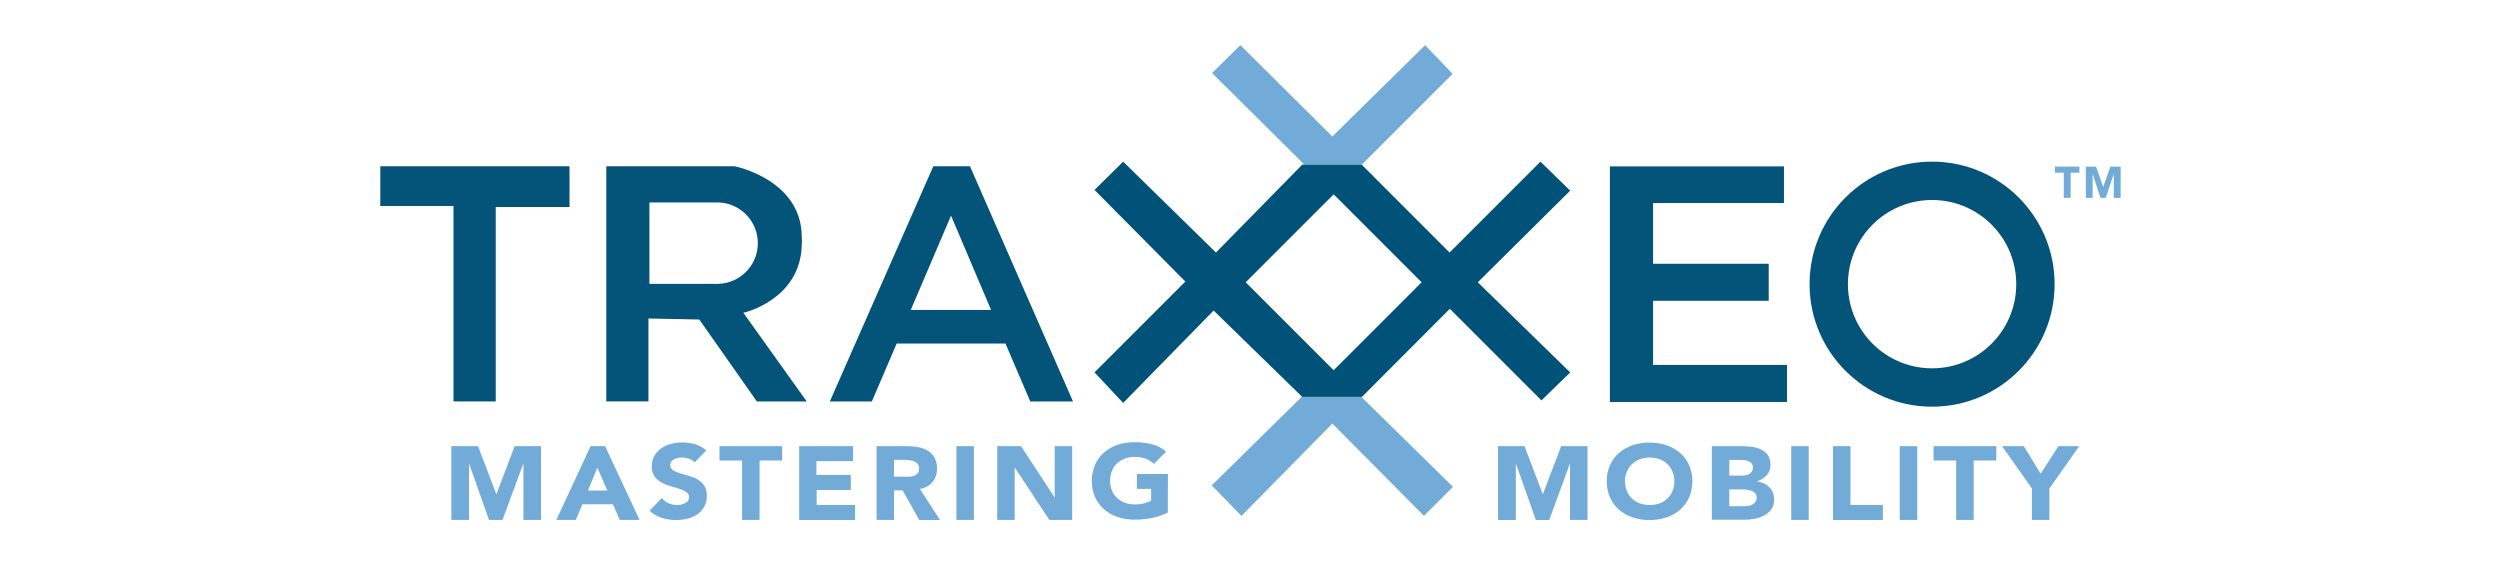
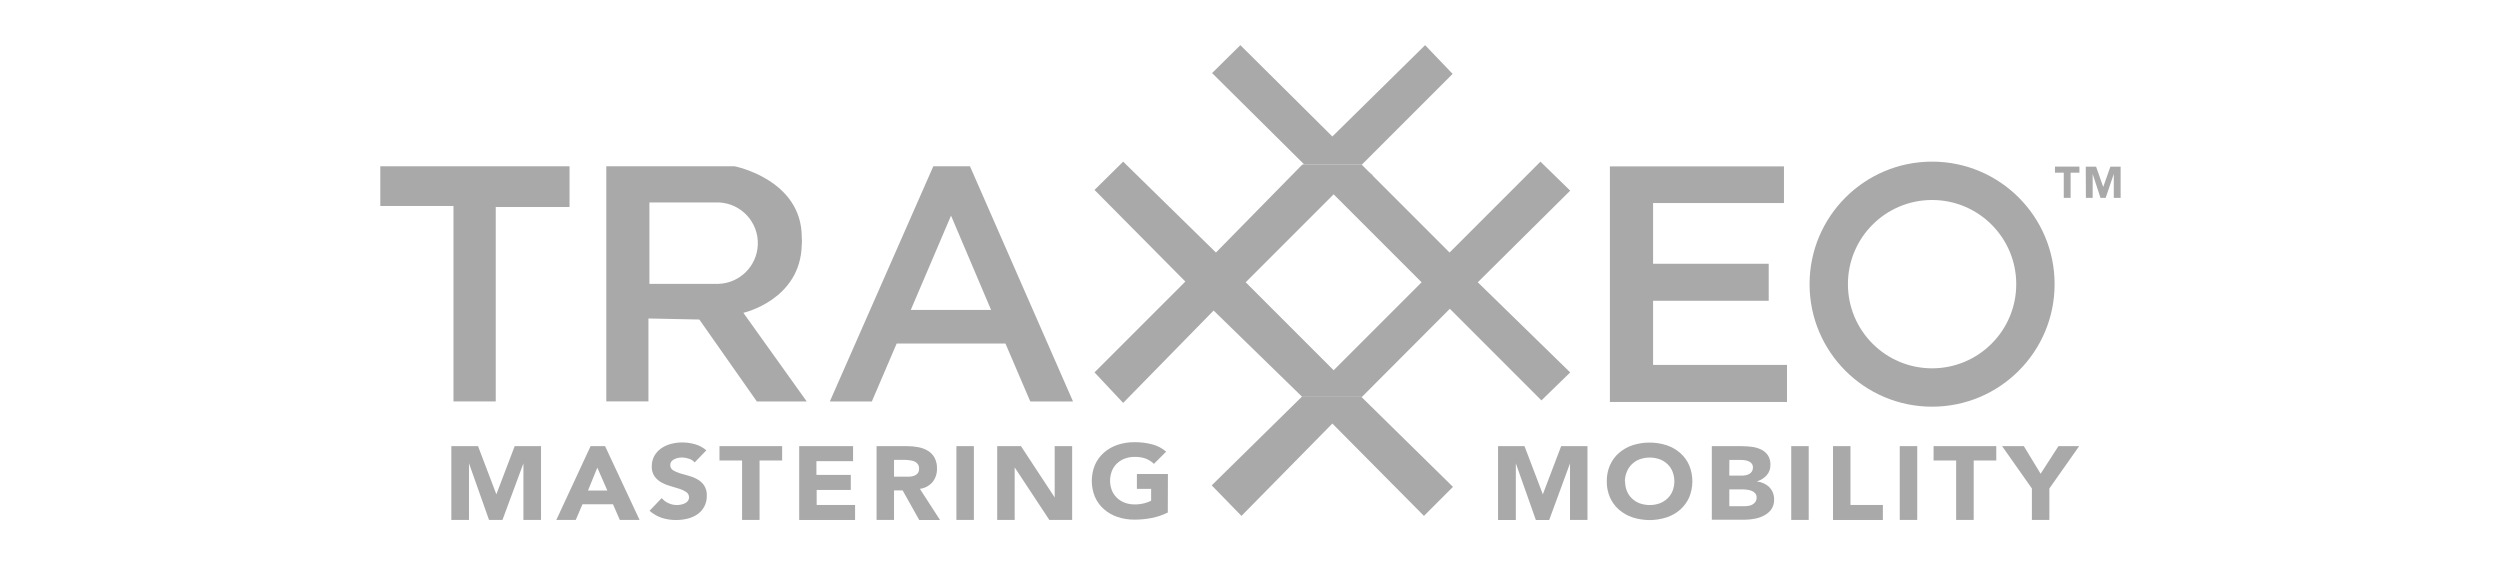
<svg xmlns="http://www.w3.org/2000/svg" enable-background="new 0 0 173 56" height="39" viewBox="0 0 173 56" width="173">
-   <g fill="#73abd8">
+   <g fill="#a9a9a9">
    <path d="m11.615 49.119-1.821-4.789h-2.652v7.332h1.754v-5.626l1.99 5.626h1.336l2.082-5.62v5.62h1.748v-7.332h-2.616z" />
    <path d="m20.979 44.33-3.405 7.332h1.93l.667-1.554h3.035l.673 1.554h1.967l-3.429-7.332zm-.26 4.413.928-2.275.996 2.275z" />
    <path d="m31.586 47.625c-.275-.155-.569-.273-.874-.353l-.874-.25c-.238-.067-.465-.17-.674-.302-.174-.111-.276-.306-.267-.511-.004-.127.035-.25.109-.353.078-.098.178-.177.292-.23.119-.058.246-.1.376-.127.128-.026.258-.042.388-.043.234.004.465.046.686.122.222.066.419.194.571.37l1.159-1.202c-.327-.279-.709-.486-1.123-.606-.421-.118-.856-.178-1.293-.177-.379.001-.756.052-1.123.152-.346.091-.672.242-.965.449-.275.196-.503.451-.667.745-.172.32-.258.678-.249 1.039-.016.35.079.692.273.983.181.25.415.457.686.607.282.155.581.276.892.362.32.091.617.179.892.269.244.074.475.186.686.328.175.114.278.312.273.521.004.121-.033.241-.103.34-.074.099-.169.18-.279.236-.122.065-.253.112-.389.139-.141.033-.286.049-.431.05-.289-.001-.575-.062-.838-.183-.262-.114-.493-.288-.673-.51l-1.213 1.263c.354.311.768.55 1.213.704.466.148.954.221 1.445.213.393.002.784-.048 1.165-.146.346-.087.673-.236.964-.442.277-.198.503-.459.662-.76.168-.329.252-.696.243-1.066.018-.362-.076-.721-.268-1.027-.174-.249-.404-.458-.672-.604z" />
    <path d="m33.785 45.757h2.246v5.905h1.736v-5.905h2.245v-1.427h-6.227z" />
    <path d="m43.441 48.683h3.393v-1.495h-3.417v-1.365h3.642v-1.493h-5.353v7.338h5.553v-1.493h-3.818z" />
    <path d="m54.967 47.887c.293-.378.445-.845.431-1.322.014-.373-.067-.742-.236-1.074-.152-.281-.375-.517-.644-.687-.292-.178-.612-.301-.947-.363-.376-.075-.758-.111-1.142-.11h-3.035v7.332h1.736v-2.933h.856l1.645 2.938h2.069l-2.003-3.095c.495-.061.948-.305 1.27-.686zm-1.488-.856c-.094.11-.216.194-.352.244-.153.052-.312.083-.474.09h-.498-1.025v-1.669h1.147c.161.006.321.021.479.049.149.018.294.059.431.12.123.059.229.146.309.256.087.131.129.285.122.443.011.166-.037.333-.139.467z" />
    <path d="m57.327 44.33h1.736v7.332h-1.736z" />
    <path d="m67.093 49.43-3.35-5.1h-2.362v7.332h1.736v-5.22l3.442 5.22h2.269v-7.332h-1.735z" />
    <path d="m75.261 48.573h1.415v1.184c-.21.101-.43.183-.655.243-.319.085-.648.126-.978.121-.344.005-.686-.055-1.007-.176-.288-.111-.55-.277-.771-.492-.217-.21-.386-.465-.497-.746-.23-.608-.23-1.279 0-1.888.11-.283.28-.539.497-.753.221-.214.483-.381.771-.491.321-.121.664-.181 1.007-.176.378-.011.754.049 1.11.176.299.117.571.293.801.516l1.214-1.213c-.404-.347-.881-.596-1.396-.729-.569-.146-1.154-.217-1.742-.212-.577-.006-1.152.084-1.7.267-.496.166-.953.429-1.347.771-.38.335-.683.749-.887 1.214-.423 1.022-.423 2.171 0 3.192.204.463.507.877.887 1.214.394.343.851.605 1.347.77.548.185 1.123.274 1.7.269.571.001 1.14-.055 1.7-.164.555-.11 1.093-.291 1.602-.541l.012-3.828h-3.083z" />
    <path d="m115.597 49.119-1.821-4.789h-2.629v7.338h1.768v-5.626l1.989 5.626h1.325l2.069-5.626v5.62h1.735v-7.332h-2.615z" />
    <path d="m129.252 45.014c-.394-.344-.851-.605-1.347-.771-1.106-.357-2.298-.357-3.405 0-.495.166-.953.428-1.348.771-.38.335-.683.749-.886 1.214-.216.504-.324 1.047-.314 1.596-.01.549.099 1.093.314 1.597.203.463.506.877.886 1.214.395.343.853.605 1.348.77 1.106.361 2.299.361 3.405 0 .496-.164.953-.427 1.347-.77.38-.337.682-.751.886-1.214.424-1.021.424-2.171 0-3.192-.204-.466-.507-.88-.886-1.215zm-.759 3.757c-.111.281-.28.535-.497.745-.223.215-.483.382-.771.493-.651.233-1.362.233-2.015 0-.288-.111-.549-.278-.771-.493-.217-.21-.387-.464-.497-.745-.116-.302-.175-.623-.17-.947h-.024c.004-.323.07-.642.194-.94.109-.284.28-.54.497-.753.222-.214.482-.382.771-.491.652-.235 1.363-.235 2.015 0 .288.109.549.277.771.491.218.213.387.469.497.753.231.607.231 1.278 0 1.887z" />
    <path d="m138.107 48.414c-.157-.158-.343-.287-.546-.382-.225-.102-.462-.169-.704-.199.378-.105.72-.316.982-.608.251-.282.384-.652.371-1.031.017-.34-.072-.678-.255-.965-.171-.241-.4-.436-.667-.563-.294-.14-.608-.229-.93-.269-.342-.044-.687-.066-1.032-.066h-2.938v7.313h3.229c.354-.001.705-.034 1.051-.104.334-.061.656-.175.953-.339.273-.147.511-.354.69-.607.188-.288.281-.627.268-.972.002-.226-.04-.45-.121-.661-.077-.204-.199-.39-.351-.547zm-3.975-2.712h1.178c.138 0 .276.013.413.036.13.022.257.063.375.121.108.053.203.132.273.231.073.111.109.243.104.377.002.129-.031.257-.098.369-.063.103-.147.188-.249.249-.108.063-.228.108-.353.133-.129.028-.262.042-.395.043h-1.256zm2.604 4.139c-.07.108-.164.2-.273.268-.113.07-.24.12-.37.146-.134.027-.271.042-.407.042h-1.56v-1.668h1.311c.153 0 .305.011.455.03.156.02.309.058.456.114.135.051.256.136.351.244.1.116.147.266.141.418.005.141-.03.284-.104.406z" />
    <path d="m140.279 44.33h1.736v7.332h-1.736z" />
    <path d="m146.166 44.33h-1.735v7.338h4.953v-1.493h-3.218z" />
    <path d="m151.063 44.33h1.736v7.332h-1.736z" />
    <path d="m154.422 45.757h2.244v5.905h1.743v-5.905h2.244v-1.427h-6.231z" />
    <path d="m165.059 47.073-1.668-2.743h-2.161l2.962 4.206v3.126h1.737v-3.126l2.961-4.206h-2.058z" />
  </g>
-   <path d="m166.486 17.159h.874v2.501h.68v-2.501h.874v-.606h-2.428z" fill="#71abd7" />
-   <path d="m171.99 16.559-.709 2.02-.711-2.02h-1.025l.012 3.101h.673v-2.374l.778 2.374h.515l.807-2.38v2.38h.68v-3.101z" fill="#71abd7" />
-   <path d="m7.354 39.888h4.2v-19.318h7.332v-4.048h-18.803v3.945h7.271z" fill="#045379" />
-   <path d="m37.5 39.894h4.958l-6.3-8.812s5.675-1.27 5.803-6.744c.027-.258.027-.518 0-.776 0-5.735-6.677-7.041-6.677-7.041h-12.745v23.366h4.188v-8.241l5.056.103zm-10.676-19.779h6.882c2.234.086 3.975 1.967 3.888 4.202-.082 2.112-1.776 3.807-3.888 3.888h-6.882z" fill="#045379" />
-   <path d="m55.033 16.522-10.281 23.366h4.175l2.465-5.753h10.809l2.464 5.753h4.248l-10.238-23.366zm-2.24 14.275 4-9.371 3.981 9.371z" fill="#045379" />
-   <path d="m126.552 29.887h11.489v-3.679h-11.489v-6.033h13.005v-3.641h-17.296v23.408h17.599v-3.683h-13.308z" fill="#045379" />
-   <path d="m166.449 28.235c0-6.723-5.45-12.174-12.174-12.174-6.725 0-12.174 5.451-12.174 12.174 0 6.724 5.449 12.175 12.174 12.175 6.724 0 12.174-5.451 12.174-12.175zm-12.174 8.363c-4.62 0-8.363-3.743-8.363-8.363 0-4.618 3.743-8.363 8.363-8.363 4.617 0 8.362 3.745 8.362 8.363.001 4.619-3.744 8.363-8.362 8.363z" fill="#045379" />
-   <path d="m97.604 16.367 9.028-9.027-2.731-2.853-9.218 9.074-9.14-9.074-2.811 2.774 9.105 9.03-.064.073h5.829z" fill="#73abd8" />
-   <path d="m98.742 17.427-.41-.334.333.334z" fill="#73abd8" />
-   <path d="m91.685 39.433-.023-.023-8.966 8.818 2.956 3.034 9.031-9.176 9.103 9.176 2.882-2.884-9.103-8.945z" fill="#73abd8" />
-   <path d="m97.565 39.433h.061l8.729-8.751 9.102 9.104 2.859-2.78-9.183-8.958 9.183-9.104-2.956-2.882-9.029 9.03-7.665-7.665-.333-.334-.728-.726-.003-.003h-5.828-.089l-8.569 8.728-9.219-9.03-2.847 2.81 9.025 9.104-9.025 9.024 2.847 3.035 8.988-9.178 8.778 8.554.022.022zm-2.754-20.125 8.74 8.74-8.74 8.74-8.74-8.74z" fill="#005278" />
+   <path d="m166.486 17.159h.874v2.501h.68v-2.501h.874v-.606h-2.428z" fill="#a9a9a9" />
+   <path d="m171.99 16.559-.709 2.02-.711-2.02h-1.025l.012 3.101h.673v-2.374l.778 2.374h.515l.807-2.38v2.38h.68v-3.101z" fill="#a9a9a9" />
+   <path d="m7.354 39.888h4.2v-19.318h7.332v-4.048h-18.803v3.945h7.271z" fill="#a9a9a9" />
+   <path d="m37.5 39.894h4.958l-6.3-8.812s5.675-1.27 5.803-6.744c.027-.258.027-.518 0-.776 0-5.735-6.677-7.041-6.677-7.041h-12.745v23.366h4.188v-8.241l5.056.103zm-10.676-19.779h6.882c2.234.086 3.975 1.967 3.888 4.202-.082 2.112-1.776 3.807-3.888 3.888h-6.882z" fill="#a9a9a9" />
+   <path d="m55.033 16.522-10.281 23.366h4.175l2.465-5.753h10.809l2.464 5.753h4.248l-10.238-23.366zm-2.24 14.275 4-9.371 3.981 9.371z" fill="#a9a9a9" />
+   <path d="m126.552 29.887h11.489v-3.679h-11.489v-6.033h13.005v-3.641h-17.296v23.408h17.599v-3.683h-13.308z" fill="#a9a9a9" />
+   <path d="m166.449 28.235c0-6.723-5.45-12.174-12.174-12.174-6.725 0-12.174 5.451-12.174 12.174 0 6.724 5.449 12.175 12.174 12.175 6.724 0 12.174-5.451 12.174-12.175zm-12.174 8.363c-4.62 0-8.363-3.743-8.363-8.363 0-4.618 3.743-8.363 8.363-8.363 4.617 0 8.362 3.745 8.362 8.363.001 4.619-3.744 8.363-8.362 8.363z" fill="#a9a9a9" />
+   <path d="m97.604 16.367 9.028-9.027-2.731-2.853-9.218 9.074-9.14-9.074-2.811 2.774 9.105 9.03-.064.073h5.829z" fill="#a9a9a9" />
+   <path d="m98.742 17.427-.41-.334.333.334z" fill="#a9a9a9" />
+   <path d="m91.685 39.433-.023-.023-8.966 8.818 2.956 3.034 9.031-9.176 9.103 9.176 2.882-2.884-9.103-8.945z" fill="#a9a9a9" />
+   <path d="m97.565 39.433h.061l8.729-8.751 9.102 9.104 2.859-2.78-9.183-8.958 9.183-9.104-2.956-2.882-9.029 9.03-7.665-7.665-.333-.334-.728-.726-.003-.003h-5.828-.089l-8.569 8.728-9.219-9.03-2.847 2.81 9.025 9.104-9.025 9.024 2.847 3.035 8.988-9.178 8.778 8.554.022.022zm-2.754-20.125 8.74 8.74-8.74 8.74-8.74-8.74z" fill="#a9a9a9" />
</svg>
